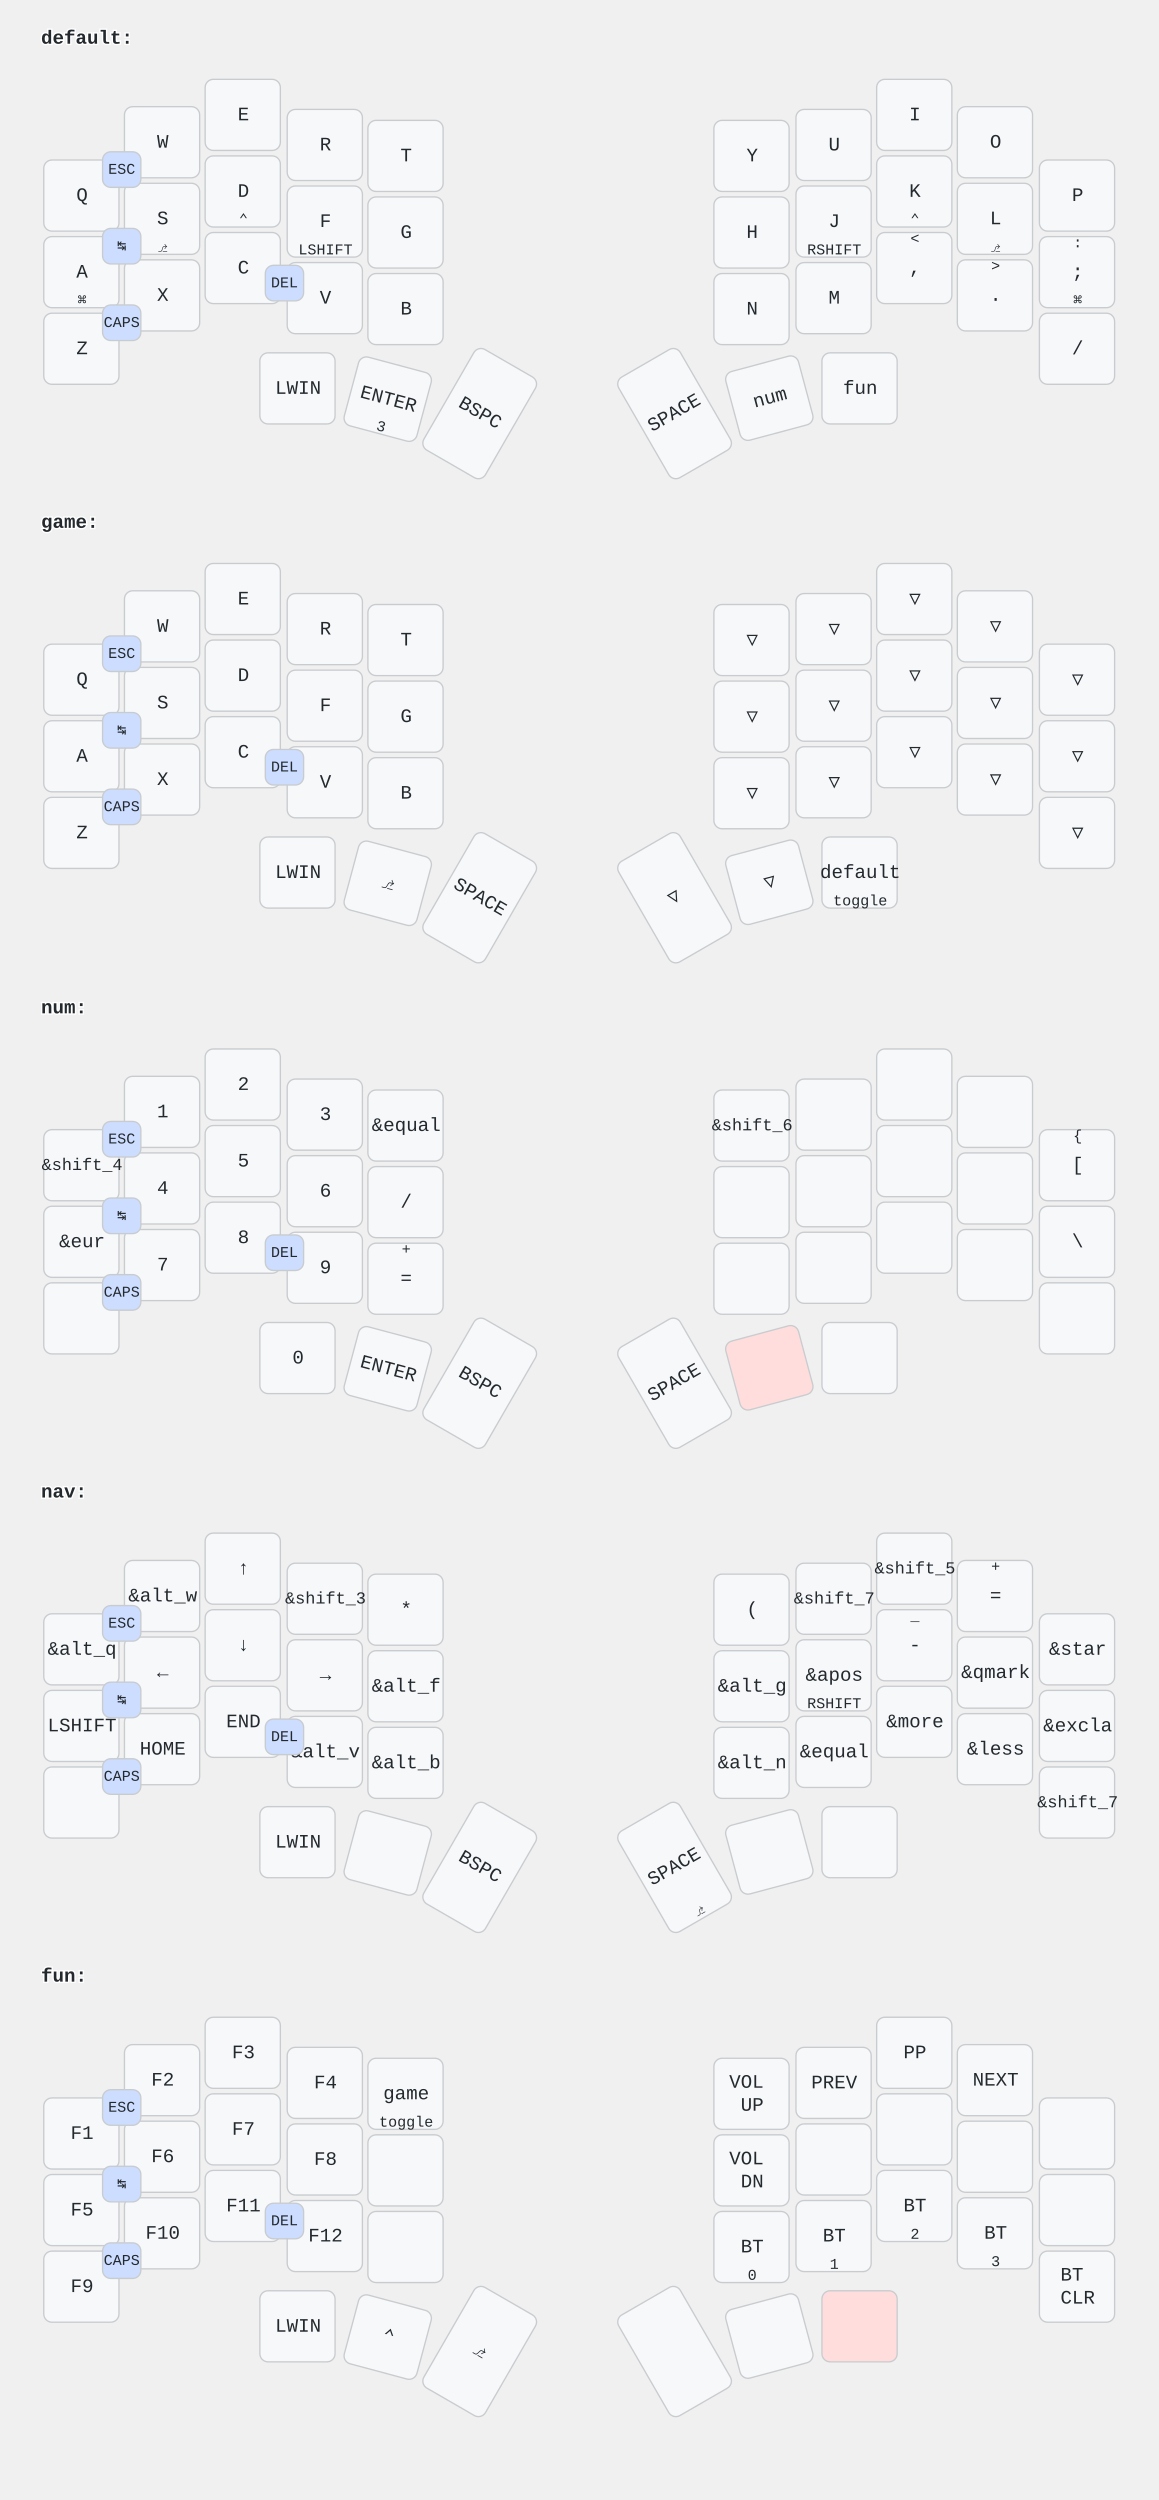
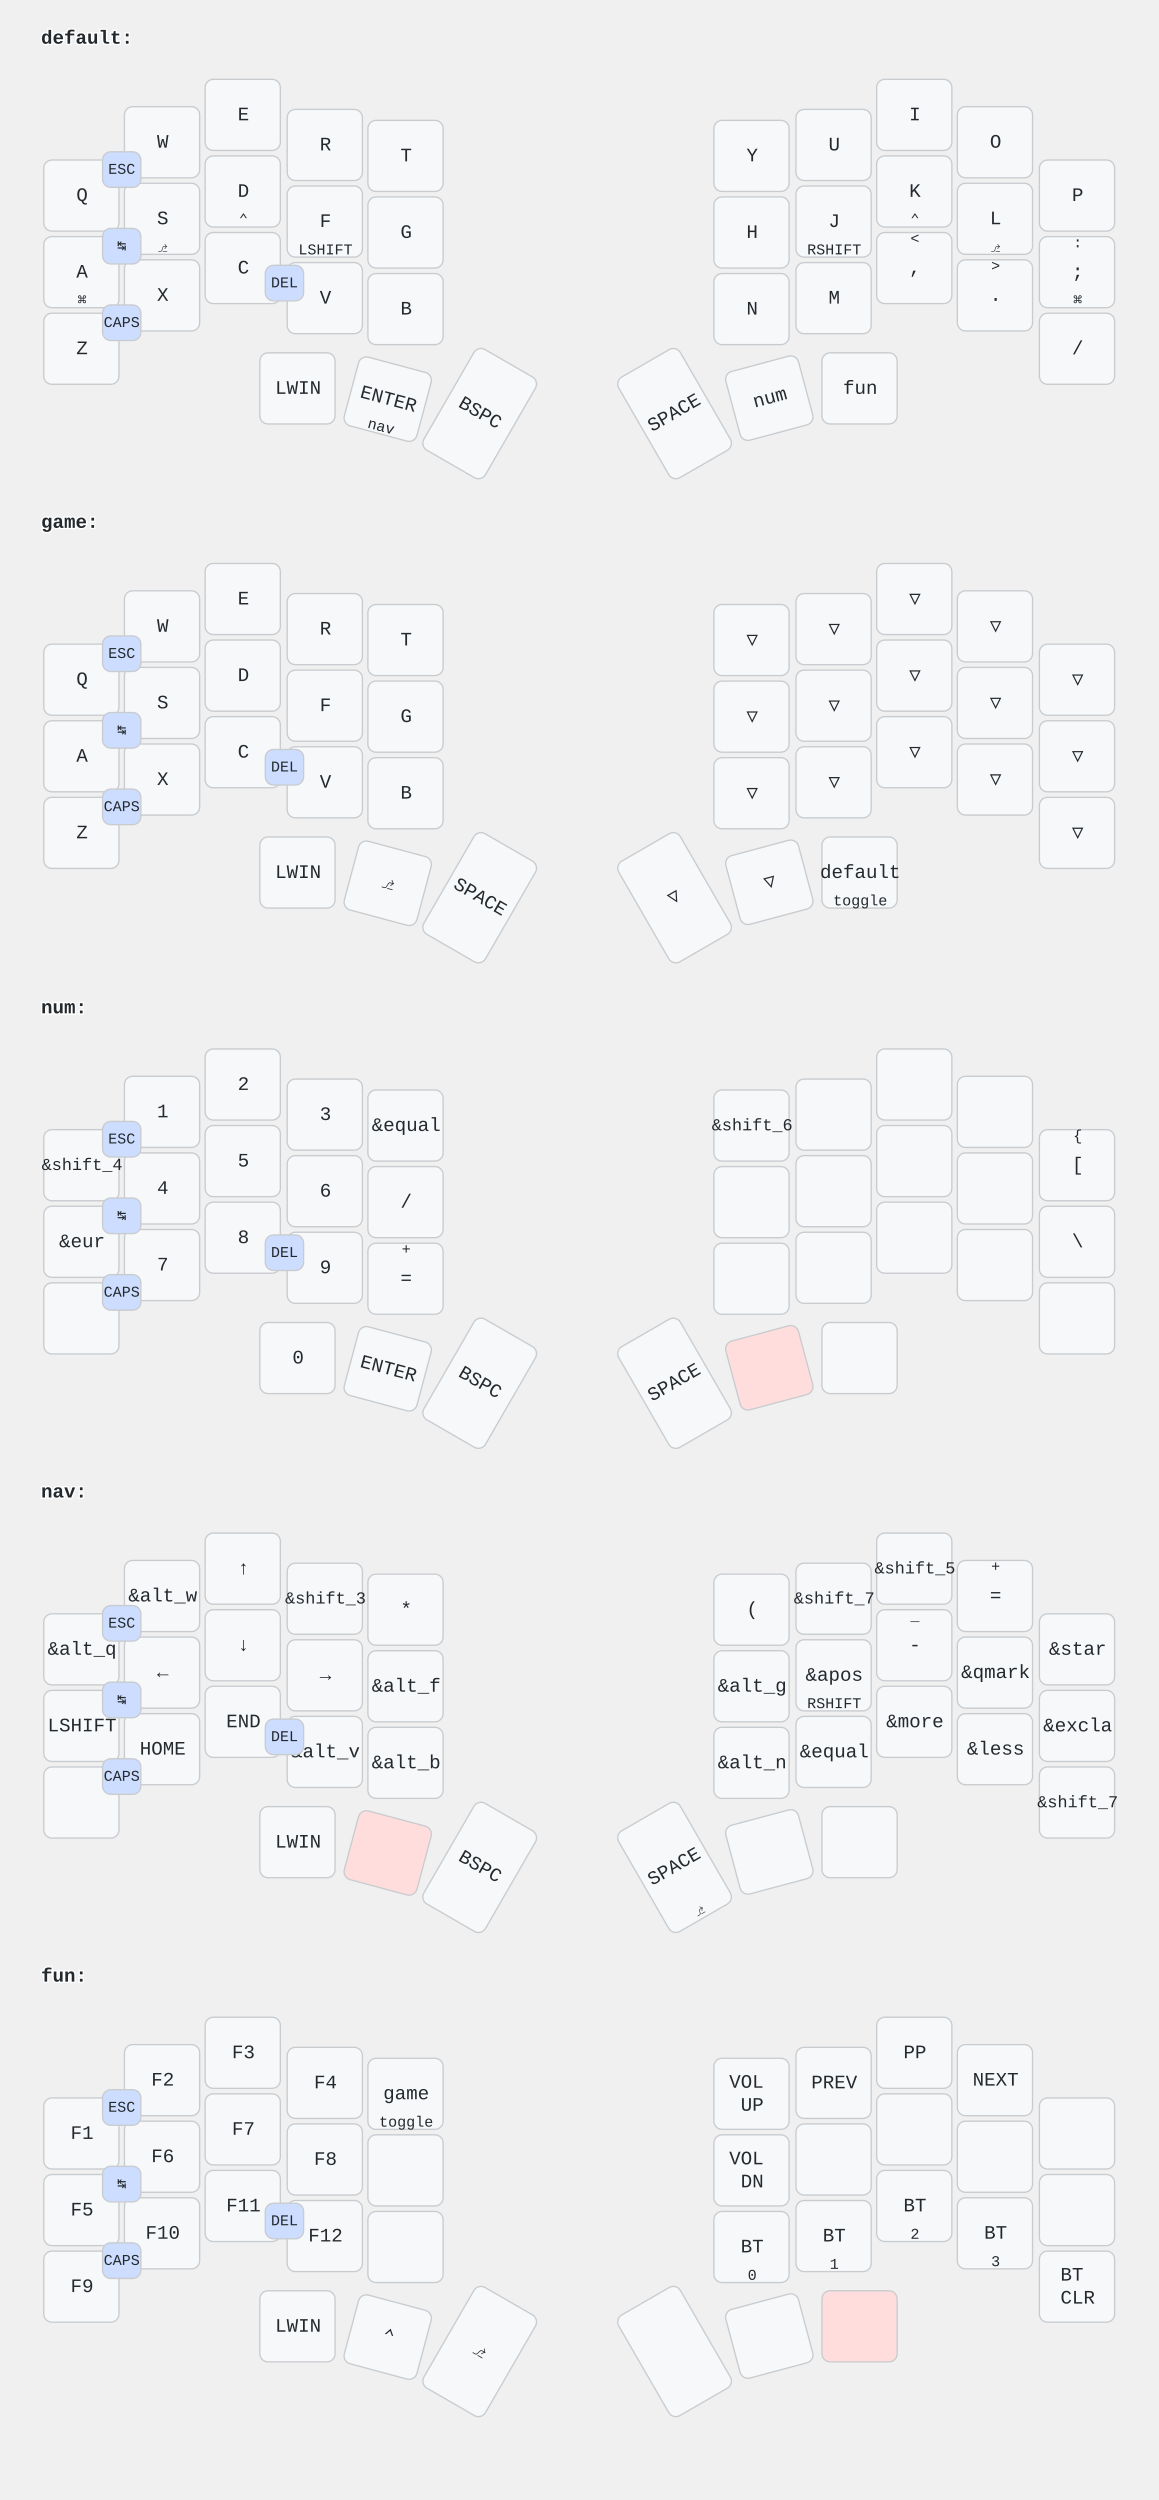
<svg xmlns="http://www.w3.org/2000/svg" width="847" height="1828" viewBox="0 0 847 1828" class="keymap">
  <style>/* font and background color specifications */
svg {
    font-family: SFMono-Regular,Consolas,Liberation Mono,Menlo,monospace;
    font-size: 14px;
    font-kerning: normal;
    text-rendering: optimizeLegibility;
    fill: #24292e;
}

/* default key styling */
rect {
    fill: #f6f8fa;
    stroke: #c9cccf;
    stroke-width: 1;
}

/* color accent for combo boxes */
rect.combo {
    fill: #cdf;
}

/* color accent for held keys */
rect.held, rect.combo.held {
    fill: #fdd;
}

/* color accent for ghost (optional) keys */
rect.ghost, rect.combo.ghost {
    fill: #ddd;
}

text {
    text-anchor: middle;
    dominant-baseline: middle;
}

/* styling for layer labels */
text.label {
    font-weight: bold;
    text-anchor: start;
    stroke: white;
    stroke-width: 2;
    paint-order: stroke;
}

/* styling for combo tap, and key hold/shifted label text */
text.combo, text.hold, text.shifted {
    font-size: 11px;
}

text.hold {
    text-anchor: middle;
    dominant-baseline: auto;
}

text.shifted {
    text-anchor: middle;
    dominant-baseline: hanging;
}

/* styling for hold/shifted label text in combo box */
text.combo.hold, text.combo.shifted {
    font-size: 8px;
}

/* styling for combo dendrons */
path {
    stroke-width: 1;
    stroke: gray;
    fill: none;
}
</style>
  <g transform="translate(30, 0)" class="layer-default">
    <text x="0" y="28" class="label" id="default">default:</text>
    <g transform="translate(0, 56)">
      <g transform="translate(30, 87)" class="key keypos-0">
        <rect rx="6" ry="6" x="-28" y="-26" width="55" height="52" class="key" />
        <text x="0" y="0" class="key tap">Q</text>
      </g>
      <g transform="translate(89, 48)" class="key keypos-1">
        <rect rx="6" ry="6" x="-28" y="-26" width="55" height="52" class="key" />
        <text x="0" y="0" class="key tap">W</text>
      </g>
      <g transform="translate(148, 28)" class="key keypos-2">
        <rect rx="6" ry="6" x="-28" y="-26" width="55" height="52" class="key" />
        <text x="0" y="0" class="key tap">E</text>
      </g>
      <g transform="translate(208, 50)" class="key keypos-3">
        <rect rx="6" ry="6" x="-28" y="-26" width="55" height="52" class="key" />
        <text x="0" y="0" class="key tap">R</text>
      </g>
      <g transform="translate(267, 58)" class="key keypos-4">
        <rect rx="6" ry="6" x="-28" y="-26" width="55" height="52" class="key" />
        <text x="0" y="0" class="key tap">T</text>
      </g>
      <g transform="translate(520, 58)" class="key keypos-5">
        <rect rx="6" ry="6" x="-28" y="-26" width="55" height="52" class="key" />
        <text x="0" y="0" class="key tap">Y</text>
      </g>
      <g transform="translate(580, 50)" class="key keypos-6">
        <rect rx="6" ry="6" x="-28" y="-26" width="55" height="52" class="key" />
        <text x="0" y="0" class="key tap">U</text>
      </g>
      <g transform="translate(639, 28)" class="key keypos-7">
        <rect rx="6" ry="6" x="-28" y="-26" width="55" height="52" class="key" />
        <text x="0" y="0" class="key tap">I</text>
      </g>
      <g transform="translate(698, 48)" class="key keypos-8">
        <rect rx="6" ry="6" x="-28" y="-26" width="55" height="52" class="key" />
        <text x="0" y="0" class="key tap">O</text>
      </g>
      <g transform="translate(758, 87)" class="key keypos-9">
        <rect rx="6" ry="6" x="-28" y="-26" width="55" height="52" class="key" />
        <text x="0" y="0" class="key tap">P</text>
      </g>
      <g transform="translate(30, 143)" class="key keypos-10">
        <rect rx="6" ry="6" x="-28" y="-26" width="55" height="52" class="key" />
        <text x="0" y="0" class="key tap">A</text>
        <text x="0" y="24" class="key hold">⌘</text>
      </g>
      <g transform="translate(89, 104)" class="key keypos-11">
        <rect rx="6" ry="6" x="-28" y="-26" width="55" height="52" class="key" />
        <text x="0" y="0" class="key tap">S</text>
        <text x="0" y="24" class="key hold">⎇</text>
      </g>
      <g transform="translate(148, 84)" class="key keypos-12">
        <rect rx="6" ry="6" x="-28" y="-26" width="55" height="52" class="key" />
        <text x="0" y="0" class="key tap">D</text>
        <text x="0" y="24" class="key hold">⌃</text>
      </g>
      <g transform="translate(208, 106)" class="key keypos-13">
        <rect rx="6" ry="6" x="-28" y="-26" width="55" height="52" class="key" />
        <text x="0" y="0" class="key tap">F</text>
        <text x="0" y="24" class="key hold">LSHIFT</text>
      </g>
      <g transform="translate(267, 114)" class="key keypos-14">
        <rect rx="6" ry="6" x="-28" y="-26" width="55" height="52" class="key" />
        <text x="0" y="0" class="key tap">G</text>
      </g>
      <g transform="translate(520, 114)" class="key keypos-15">
        <rect rx="6" ry="6" x="-28" y="-26" width="55" height="52" class="key" />
        <text x="0" y="0" class="key tap">H</text>
      </g>
      <g transform="translate(580, 106)" class="key keypos-16">
        <rect rx="6" ry="6" x="-28" y="-26" width="55" height="52" class="key" />
        <text x="0" y="0" class="key tap">J</text>
        <text x="0" y="24" class="key hold">RSHIFT</text>
      </g>
      <g transform="translate(639, 84)" class="key keypos-17">
        <rect rx="6" ry="6" x="-28" y="-26" width="55" height="52" class="key" />
        <text x="0" y="0" class="key tap">K</text>
        <text x="0" y="24" class="key hold">⌃</text>
      </g>
      <g transform="translate(698, 104)" class="key keypos-18">
        <rect rx="6" ry="6" x="-28" y="-26" width="55" height="52" class="key" />
        <text x="0" y="0" class="key tap">L</text>
        <text x="0" y="24" class="key hold">⎇</text>
      </g>
      <g transform="translate(758, 143)" class="key keypos-19">
        <rect rx="6" ry="6" x="-28" y="-26" width="55" height="52" class="key" />
        <text x="0" y="0" class="key tap">;</text>
        <text x="0" y="24" class="key hold">⌘</text>
        <text x="0" y="-24" class="key shifted">:</text>
      </g>
      <g transform="translate(30, 199)" class="key keypos-20">
        <rect rx="6" ry="6" x="-28" y="-26" width="55" height="52" class="key" />
        <text x="0" y="0" class="key tap">Z</text>
      </g>
      <g transform="translate(89, 160)" class="key keypos-21">
        <rect rx="6" ry="6" x="-28" y="-26" width="55" height="52" class="key" />
        <text x="0" y="0" class="key tap">X</text>
      </g>
      <g transform="translate(148, 140)" class="key keypos-22">
        <rect rx="6" ry="6" x="-28" y="-26" width="55" height="52" class="key" />
        <text x="0" y="0" class="key tap">C</text>
      </g>
      <g transform="translate(208, 162)" class="key keypos-23">
        <rect rx="6" ry="6" x="-28" y="-26" width="55" height="52" class="key" />
        <text x="0" y="0" class="key tap">V</text>
      </g>
      <g transform="translate(267, 170)" class="key keypos-24">
        <rect rx="6" ry="6" x="-28" y="-26" width="55" height="52" class="key" />
        <text x="0" y="0" class="key tap">B</text>
      </g>
      <g transform="translate(520, 170)" class="key keypos-25">
        <rect rx="6" ry="6" x="-28" y="-26" width="55" height="52" class="key" />
        <text x="0" y="0" class="key tap">N</text>
      </g>
      <g transform="translate(580, 162)" class="key keypos-26">
        <rect rx="6" ry="6" x="-28" y="-26" width="55" height="52" class="key" />
        <text x="0" y="0" class="key tap">M</text>
      </g>
      <g transform="translate(639, 140)" class="key keypos-27">
        <rect rx="6" ry="6" x="-28" y="-26" width="55" height="52" class="key" />
        <text x="0" y="0" class="key tap">,</text>
        <text x="0" y="-24" class="key shifted">&lt;</text>
      </g>
      <g transform="translate(698, 160)" class="key keypos-28">
        <rect rx="6" ry="6" x="-28" y="-26" width="55" height="52" class="key" />
        <text x="0" y="0" class="key tap">.</text>
        <text x="0" y="-24" class="key shifted">&gt;</text>
      </g>
      <g transform="translate(758, 199)" class="key keypos-29">
        <rect rx="6" ry="6" x="-28" y="-26" width="55" height="52" class="key" />
        <text x="0" y="0" class="key tap">/</text>
      </g>
      <g transform="translate(188, 228)" class="key keypos-30">
        <rect rx="6" ry="6" x="-28" y="-26" width="55" height="52" class="key" />
        <text x="0" y="0" class="key tap">LWIN</text>
      </g>
      <g transform="translate(254, 236) rotate(15.0)" class="key keypos-31">
        <rect rx="6" ry="6" x="-28" y="-26" width="55" height="52" class="key" />
        <text x="0" y="0" class="key tap">ENTER</text>
-         <text x="0" y="24" class="key hold">3</text>
+         <a href="#nav">
+           <text x="0" y="24" class="key hold layer-activator">nav</text>
+         </a>
      </g>
      <g transform="translate(321, 246) rotate(30.0)" class="key keypos-32">
        <rect rx="6" ry="6" x="-26" y="-42" width="52" height="85" class="key" />
        <text x="0" y="0" class="key tap">BSPC</text>
      </g>
      <g transform="translate(463, 246) rotate(-30.0)" class="key keypos-33">
        <rect rx="6" ry="6" x="-26" y="-42" width="52" height="85" class="key" />
        <text x="0" y="0" class="key tap">SPACE</text>
      </g>
      <g transform="translate(533, 235) rotate(-15.0)" class="key keypos-34">
        <rect rx="6" ry="6" x="-28" y="-26" width="55" height="52" class="key" />
        <a href="#num">
          <text x="0" y="0" class="key tap layer-activator">num</text>
        </a>
      </g>
      <g transform="translate(599, 228)" class="key keypos-35">
        <rect rx="6" ry="6" x="-28" y="-26" width="55" height="52" class="key" />
        <a href="#fun">
          <text x="0" y="0" class="key tap layer-activator">fun</text>
        </a>
      </g>
      <g class="combo combopos-0">
        <rect rx="6" ry="6" x="45" y="55" width="28" height="26" class="combo" />
        <text x="59" y="68" class="combo tap">ESC</text>
      </g>
      <g class="combo combopos-1">
        <rect rx="6" ry="6" x="45" y="111" width="28" height="26" class="combo" />
        <text x="59" y="124" class="combo tap">↹</text>
      </g>
      <g class="combo combopos-2">
        <rect rx="6" ry="6" x="45" y="167" width="28" height="26" class="combo" />
        <text x="59" y="180" class="combo tap">CAPS</text>
      </g>
      <g class="combo combopos-3">
        <rect rx="6" ry="6" x="164" y="138" width="28" height="26" class="combo" />
        <text x="178" y="151" class="combo tap">DEL</text>
      </g>
    </g>
  </g>
  <g transform="translate(30, 354)" class="layer-game">
    <text x="0" y="28" class="label" id="game">game:</text>
    <g transform="translate(0, 56)">
      <g transform="translate(30, 87)" class="key keypos-0">
        <rect rx="6" ry="6" x="-28" y="-26" width="55" height="52" class="key" />
        <text x="0" y="0" class="key tap">Q</text>
      </g>
      <g transform="translate(89, 48)" class="key keypos-1">
        <rect rx="6" ry="6" x="-28" y="-26" width="55" height="52" class="key" />
        <text x="0" y="0" class="key tap">W</text>
      </g>
      <g transform="translate(148, 28)" class="key keypos-2">
        <rect rx="6" ry="6" x="-28" y="-26" width="55" height="52" class="key" />
        <text x="0" y="0" class="key tap">E</text>
      </g>
      <g transform="translate(208, 50)" class="key keypos-3">
        <rect rx="6" ry="6" x="-28" y="-26" width="55" height="52" class="key" />
        <text x="0" y="0" class="key tap">R</text>
      </g>
      <g transform="translate(267, 58)" class="key keypos-4">
        <rect rx="6" ry="6" x="-28" y="-26" width="55" height="52" class="key" />
        <text x="0" y="0" class="key tap">T</text>
      </g>
      <g transform="translate(520, 58)" class="key trans keypos-5">
        <rect rx="6" ry="6" x="-28" y="-26" width="55" height="52" class="key trans" />
        <text x="0" y="0" class="key trans tap">▽</text>
      </g>
      <g transform="translate(580, 50)" class="key trans keypos-6">
        <rect rx="6" ry="6" x="-28" y="-26" width="55" height="52" class="key trans" />
        <text x="0" y="0" class="key trans tap">▽</text>
      </g>
      <g transform="translate(639, 28)" class="key trans keypos-7">
        <rect rx="6" ry="6" x="-28" y="-26" width="55" height="52" class="key trans" />
        <text x="0" y="0" class="key trans tap">▽</text>
      </g>
      <g transform="translate(698, 48)" class="key trans keypos-8">
        <rect rx="6" ry="6" x="-28" y="-26" width="55" height="52" class="key trans" />
        <text x="0" y="0" class="key trans tap">▽</text>
      </g>
      <g transform="translate(758, 87)" class="key trans keypos-9">
        <rect rx="6" ry="6" x="-28" y="-26" width="55" height="52" class="key trans" />
        <text x="0" y="0" class="key trans tap">▽</text>
      </g>
      <g transform="translate(30, 143)" class="key keypos-10">
        <rect rx="6" ry="6" x="-28" y="-26" width="55" height="52" class="key" />
        <text x="0" y="0" class="key tap">A</text>
      </g>
      <g transform="translate(89, 104)" class="key keypos-11">
        <rect rx="6" ry="6" x="-28" y="-26" width="55" height="52" class="key" />
        <text x="0" y="0" class="key tap">S</text>
      </g>
      <g transform="translate(148, 84)" class="key keypos-12">
        <rect rx="6" ry="6" x="-28" y="-26" width="55" height="52" class="key" />
        <text x="0" y="0" class="key tap">D</text>
      </g>
      <g transform="translate(208, 106)" class="key keypos-13">
        <rect rx="6" ry="6" x="-28" y="-26" width="55" height="52" class="key" />
        <text x="0" y="0" class="key tap">F</text>
      </g>
      <g transform="translate(267, 114)" class="key keypos-14">
        <rect rx="6" ry="6" x="-28" y="-26" width="55" height="52" class="key" />
        <text x="0" y="0" class="key tap">G</text>
      </g>
      <g transform="translate(520, 114)" class="key trans keypos-15">
        <rect rx="6" ry="6" x="-28" y="-26" width="55" height="52" class="key trans" />
        <text x="0" y="0" class="key trans tap">▽</text>
      </g>
      <g transform="translate(580, 106)" class="key trans keypos-16">
        <rect rx="6" ry="6" x="-28" y="-26" width="55" height="52" class="key trans" />
        <text x="0" y="0" class="key trans tap">▽</text>
      </g>
      <g transform="translate(639, 84)" class="key trans keypos-17">
        <rect rx="6" ry="6" x="-28" y="-26" width="55" height="52" class="key trans" />
        <text x="0" y="0" class="key trans tap">▽</text>
      </g>
      <g transform="translate(698, 104)" class="key trans keypos-18">
        <rect rx="6" ry="6" x="-28" y="-26" width="55" height="52" class="key trans" />
        <text x="0" y="0" class="key trans tap">▽</text>
      </g>
      <g transform="translate(758, 143)" class="key trans keypos-19">
        <rect rx="6" ry="6" x="-28" y="-26" width="55" height="52" class="key trans" />
        <text x="0" y="0" class="key trans tap">▽</text>
      </g>
      <g transform="translate(30, 199)" class="key keypos-20">
        <rect rx="6" ry="6" x="-28" y="-26" width="55" height="52" class="key" />
        <text x="0" y="0" class="key tap">Z</text>
      </g>
      <g transform="translate(89, 160)" class="key keypos-21">
        <rect rx="6" ry="6" x="-28" y="-26" width="55" height="52" class="key" />
        <text x="0" y="0" class="key tap">X</text>
      </g>
      <g transform="translate(148, 140)" class="key keypos-22">
        <rect rx="6" ry="6" x="-28" y="-26" width="55" height="52" class="key" />
        <text x="0" y="0" class="key tap">C</text>
      </g>
      <g transform="translate(208, 162)" class="key keypos-23">
        <rect rx="6" ry="6" x="-28" y="-26" width="55" height="52" class="key" />
        <text x="0" y="0" class="key tap">V</text>
      </g>
      <g transform="translate(267, 170)" class="key keypos-24">
        <rect rx="6" ry="6" x="-28" y="-26" width="55" height="52" class="key" />
        <text x="0" y="0" class="key tap">B</text>
      </g>
      <g transform="translate(520, 170)" class="key trans keypos-25">
        <rect rx="6" ry="6" x="-28" y="-26" width="55" height="52" class="key trans" />
        <text x="0" y="0" class="key trans tap">▽</text>
      </g>
      <g transform="translate(580, 162)" class="key trans keypos-26">
        <rect rx="6" ry="6" x="-28" y="-26" width="55" height="52" class="key trans" />
        <text x="0" y="0" class="key trans tap">▽</text>
      </g>
      <g transform="translate(639, 140)" class="key trans keypos-27">
        <rect rx="6" ry="6" x="-28" y="-26" width="55" height="52" class="key trans" />
        <text x="0" y="0" class="key trans tap">▽</text>
      </g>
      <g transform="translate(698, 160)" class="key trans keypos-28">
        <rect rx="6" ry="6" x="-28" y="-26" width="55" height="52" class="key trans" />
        <text x="0" y="0" class="key trans tap">▽</text>
      </g>
      <g transform="translate(758, 199)" class="key trans keypos-29">
        <rect rx="6" ry="6" x="-28" y="-26" width="55" height="52" class="key trans" />
        <text x="0" y="0" class="key trans tap">▽</text>
      </g>
      <g transform="translate(188, 228)" class="key keypos-30">
        <rect rx="6" ry="6" x="-28" y="-26" width="55" height="52" class="key" />
        <text x="0" y="0" class="key tap">LWIN</text>
      </g>
      <g transform="translate(254, 236) rotate(15.0)" class="key keypos-31">
        <rect rx="6" ry="6" x="-28" y="-26" width="55" height="52" class="key" />
        <text x="0" y="0" class="key tap">⎇</text>
      </g>
      <g transform="translate(321, 246) rotate(30.0)" class="key keypos-32">
        <rect rx="6" ry="6" x="-26" y="-42" width="52" height="85" class="key" />
        <text x="0" y="0" class="key tap">SPACE</text>
      </g>
      <g transform="translate(463, 246) rotate(-30.0)" class="key trans keypos-33">
        <rect rx="6" ry="6" x="-26" y="-42" width="52" height="85" class="key trans" />
        <text x="0" y="0" class="key trans tap">▽</text>
      </g>
      <g transform="translate(533, 235) rotate(-15.0)" class="key trans keypos-34">
        <rect rx="6" ry="6" x="-28" y="-26" width="55" height="52" class="key trans" />
        <text x="0" y="0" class="key trans tap">▽</text>
      </g>
      <g transform="translate(599, 228)" class="key keypos-35">
        <rect rx="6" ry="6" x="-28" y="-26" width="55" height="52" class="key" />
        <a href="#default">
          <text x="0" y="0" class="key tap layer-activator">default</text>
        </a>
        <text x="0" y="24" class="key hold">toggle</text>
      </g>
      <g class="combo combopos-0">
        <rect rx="6" ry="6" x="45" y="55" width="28" height="26" class="combo" />
        <text x="59" y="68" class="combo tap">ESC</text>
      </g>
      <g class="combo combopos-1">
        <rect rx="6" ry="6" x="45" y="111" width="28" height="26" class="combo" />
        <text x="59" y="124" class="combo tap">↹</text>
      </g>
      <g class="combo combopos-2">
        <rect rx="6" ry="6" x="45" y="167" width="28" height="26" class="combo" />
        <text x="59" y="180" class="combo tap">CAPS</text>
      </g>
      <g class="combo combopos-3">
        <rect rx="6" ry="6" x="164" y="138" width="28" height="26" class="combo" />
        <text x="178" y="151" class="combo tap">DEL</text>
      </g>
    </g>
  </g>
  <g transform="translate(30, 709)" class="layer-num">
    <text x="0" y="28" class="label" id="num">num:</text>
    <g transform="translate(0, 56)">
      <g transform="translate(30, 87)" class="key keypos-0">
        <rect rx="6" ry="6" x="-28" y="-26" width="55" height="52" class="key" />
        <text x="0" y="0" class="key tap">
          <tspan style="font-size: 88%">&amp;shift_4</tspan>
        </text>
      </g>
      <g transform="translate(89, 48)" class="key keypos-1">
        <rect rx="6" ry="6" x="-28" y="-26" width="55" height="52" class="key" />
        <text x="0" y="0" class="key tap">1</text>
      </g>
      <g transform="translate(148, 28)" class="key keypos-2">
        <rect rx="6" ry="6" x="-28" y="-26" width="55" height="52" class="key" />
        <text x="0" y="0" class="key tap">2</text>
      </g>
      <g transform="translate(208, 50)" class="key keypos-3">
        <rect rx="6" ry="6" x="-28" y="-26" width="55" height="52" class="key" />
        <text x="0" y="0" class="key tap">3</text>
      </g>
      <g transform="translate(267, 58)" class="key keypos-4">
        <rect rx="6" ry="6" x="-28" y="-26" width="55" height="52" class="key" />
        <text x="0" y="0" class="key tap">&amp;equal</text>
      </g>
      <g transform="translate(520, 58)" class="key keypos-5">
        <rect rx="6" ry="6" x="-28" y="-26" width="55" height="52" class="key" />
        <text x="0" y="0" class="key tap">
          <tspan style="font-size: 88%">&amp;shift_6</tspan>
        </text>
      </g>
      <g transform="translate(580, 50)" class="key keypos-6">
        <rect rx="6" ry="6" x="-28" y="-26" width="55" height="52" class="key" />
      </g>
      <g transform="translate(639, 28)" class="key keypos-7">
        <rect rx="6" ry="6" x="-28" y="-26" width="55" height="52" class="key" />
      </g>
      <g transform="translate(698, 48)" class="key keypos-8">
        <rect rx="6" ry="6" x="-28" y="-26" width="55" height="52" class="key" />
      </g>
      <g transform="translate(758, 87)" class="key keypos-9">
        <rect rx="6" ry="6" x="-28" y="-26" width="55" height="52" class="key" />
        <text x="0" y="0" class="key tap">[</text>
        <text x="0" y="-24" class="key shifted">{</text>
      </g>
      <g transform="translate(30, 143)" class="key keypos-10">
        <rect rx="6" ry="6" x="-28" y="-26" width="55" height="52" class="key" />
        <text x="0" y="0" class="key tap">&amp;eur</text>
      </g>
      <g transform="translate(89, 104)" class="key keypos-11">
        <rect rx="6" ry="6" x="-28" y="-26" width="55" height="52" class="key" />
        <text x="0" y="0" class="key tap">4</text>
      </g>
      <g transform="translate(148, 84)" class="key keypos-12">
        <rect rx="6" ry="6" x="-28" y="-26" width="55" height="52" class="key" />
        <text x="0" y="0" class="key tap">5</text>
      </g>
      <g transform="translate(208, 106)" class="key keypos-13">
        <rect rx="6" ry="6" x="-28" y="-26" width="55" height="52" class="key" />
        <text x="0" y="0" class="key tap">6</text>
      </g>
      <g transform="translate(267, 114)" class="key keypos-14">
        <rect rx="6" ry="6" x="-28" y="-26" width="55" height="52" class="key" />
        <text x="0" y="0" class="key tap">/</text>
      </g>
      <g transform="translate(520, 114)" class="key keypos-15">
        <rect rx="6" ry="6" x="-28" y="-26" width="55" height="52" class="key" />
      </g>
      <g transform="translate(580, 106)" class="key keypos-16">
        <rect rx="6" ry="6" x="-28" y="-26" width="55" height="52" class="key" />
      </g>
      <g transform="translate(639, 84)" class="key keypos-17">
        <rect rx="6" ry="6" x="-28" y="-26" width="55" height="52" class="key" />
      </g>
      <g transform="translate(698, 104)" class="key keypos-18">
        <rect rx="6" ry="6" x="-28" y="-26" width="55" height="52" class="key" />
      </g>
      <g transform="translate(758, 143)" class="key keypos-19">
        <rect rx="6" ry="6" x="-28" y="-26" width="55" height="52" class="key" />
        <text x="0" y="0" class="key tap">\</text>
      </g>
      <g transform="translate(30, 199)" class="key keypos-20">
        <rect rx="6" ry="6" x="-28" y="-26" width="55" height="52" class="key" />
      </g>
      <g transform="translate(89, 160)" class="key keypos-21">
        <rect rx="6" ry="6" x="-28" y="-26" width="55" height="52" class="key" />
        <text x="0" y="0" class="key tap">7</text>
      </g>
      <g transform="translate(148, 140)" class="key keypos-22">
        <rect rx="6" ry="6" x="-28" y="-26" width="55" height="52" class="key" />
        <text x="0" y="0" class="key tap">8</text>
      </g>
      <g transform="translate(208, 162)" class="key keypos-23">
        <rect rx="6" ry="6" x="-28" y="-26" width="55" height="52" class="key" />
        <text x="0" y="0" class="key tap">9</text>
      </g>
      <g transform="translate(267, 170)" class="key keypos-24">
        <rect rx="6" ry="6" x="-28" y="-26" width="55" height="52" class="key" />
        <text x="0" y="0" class="key tap">=</text>
        <text x="0" y="-24" class="key shifted">+</text>
      </g>
      <g transform="translate(520, 170)" class="key keypos-25">
        <rect rx="6" ry="6" x="-28" y="-26" width="55" height="52" class="key" />
      </g>
      <g transform="translate(580, 162)" class="key keypos-26">
        <rect rx="6" ry="6" x="-28" y="-26" width="55" height="52" class="key" />
      </g>
      <g transform="translate(639, 140)" class="key keypos-27">
        <rect rx="6" ry="6" x="-28" y="-26" width="55" height="52" class="key" />
      </g>
      <g transform="translate(698, 160)" class="key keypos-28">
        <rect rx="6" ry="6" x="-28" y="-26" width="55" height="52" class="key" />
      </g>
      <g transform="translate(758, 199)" class="key keypos-29">
        <rect rx="6" ry="6" x="-28" y="-26" width="55" height="52" class="key" />
      </g>
      <g transform="translate(188, 228)" class="key keypos-30">
        <rect rx="6" ry="6" x="-28" y="-26" width="55" height="52" class="key" />
        <text x="0" y="0" class="key tap">0</text>
      </g>
      <g transform="translate(254, 236) rotate(15.0)" class="key keypos-31">
        <rect rx="6" ry="6" x="-28" y="-26" width="55" height="52" class="key" />
        <text x="0" y="0" class="key tap">ENTER</text>
      </g>
      <g transform="translate(321, 246) rotate(30.0)" class="key keypos-32">
        <rect rx="6" ry="6" x="-26" y="-42" width="52" height="85" class="key" />
        <text x="0" y="0" class="key tap">BSPC</text>
      </g>
      <g transform="translate(463, 246) rotate(-30.0)" class="key keypos-33">
        <rect rx="6" ry="6" x="-26" y="-42" width="52" height="85" class="key" />
        <text x="0" y="0" class="key tap">SPACE</text>
      </g>
      <g transform="translate(533, 235) rotate(-15.0)" class="key held keypos-34">
        <rect rx="6" ry="6" x="-28" y="-26" width="55" height="52" class="key held" />
      </g>
      <g transform="translate(599, 228)" class="key keypos-35">
        <rect rx="6" ry="6" x="-28" y="-26" width="55" height="52" class="key" />
      </g>
      <g class="combo combopos-0">
        <rect rx="6" ry="6" x="45" y="55" width="28" height="26" class="combo" />
        <text x="59" y="68" class="combo tap">ESC</text>
      </g>
      <g class="combo combopos-1">
        <rect rx="6" ry="6" x="45" y="111" width="28" height="26" class="combo" />
        <text x="59" y="124" class="combo tap">↹</text>
      </g>
      <g class="combo combopos-2">
        <rect rx="6" ry="6" x="45" y="167" width="28" height="26" class="combo" />
        <text x="59" y="180" class="combo tap">CAPS</text>
      </g>
      <g class="combo combopos-3">
        <rect rx="6" ry="6" x="164" y="138" width="28" height="26" class="combo" />
        <text x="178" y="151" class="combo tap">DEL</text>
      </g>
    </g>
  </g>
  <g transform="translate(30, 1063)" class="layer-nav">
    <text x="0" y="28" class="label" id="nav">nav:</text>
    <g transform="translate(0, 56)">
      <g transform="translate(30, 87)" class="key keypos-0">
        <rect rx="6" ry="6" x="-28" y="-26" width="55" height="52" class="key" />
        <text x="0" y="0" class="key tap">&amp;alt_q</text>
      </g>
      <g transform="translate(89, 48)" class="key keypos-1">
        <rect rx="6" ry="6" x="-28" y="-26" width="55" height="52" class="key" />
        <text x="0" y="0" class="key tap">&amp;alt_w</text>
      </g>
      <g transform="translate(148, 28)" class="key keypos-2">
        <rect rx="6" ry="6" x="-28" y="-26" width="55" height="52" class="key" />
        <text x="0" y="0" class="key tap">↑</text>
      </g>
      <g transform="translate(208, 50)" class="key keypos-3">
        <rect rx="6" ry="6" x="-28" y="-26" width="55" height="52" class="key" />
        <text x="0" y="0" class="key tap">
          <tspan style="font-size: 88%">&amp;shift_3</tspan>
        </text>
      </g>
      <g transform="translate(267, 58)" class="key keypos-4">
        <rect rx="6" ry="6" x="-28" y="-26" width="55" height="52" class="key" />
        <text x="0" y="0" class="key tap">*</text>
      </g>
      <g transform="translate(520, 58)" class="key keypos-5">
        <rect rx="6" ry="6" x="-28" y="-26" width="55" height="52" class="key" />
        <text x="0" y="0" class="key tap">(</text>
      </g>
      <g transform="translate(580, 50)" class="key keypos-6">
        <rect rx="6" ry="6" x="-28" y="-26" width="55" height="52" class="key" />
        <text x="0" y="0" class="key tap">
          <tspan style="font-size: 88%">&amp;shift_7</tspan>
        </text>
      </g>
      <g transform="translate(639, 28)" class="key keypos-7">
        <rect rx="6" ry="6" x="-28" y="-26" width="55" height="52" class="key" />
        <text x="0" y="0" class="key tap">
          <tspan style="font-size: 88%">&amp;shift_5</tspan>
        </text>
      </g>
      <g transform="translate(698, 48)" class="key keypos-8">
        <rect rx="6" ry="6" x="-28" y="-26" width="55" height="52" class="key" />
        <text x="0" y="0" class="key tap">=</text>
        <text x="0" y="-24" class="key shifted">+</text>
      </g>
      <g transform="translate(758, 87)" class="key keypos-9">
        <rect rx="6" ry="6" x="-28" y="-26" width="55" height="52" class="key" />
        <text x="0" y="0" class="key tap">&amp;star</text>
      </g>
      <g transform="translate(30, 143)" class="key keypos-10">
        <rect rx="6" ry="6" x="-28" y="-26" width="55" height="52" class="key" />
        <text x="0" y="0" class="key tap">LSHIFT</text>
      </g>
      <g transform="translate(89, 104)" class="key keypos-11">
        <rect rx="6" ry="6" x="-28" y="-26" width="55" height="52" class="key" />
        <text x="0" y="0" class="key tap">←</text>
      </g>
      <g transform="translate(148, 84)" class="key keypos-12">
        <rect rx="6" ry="6" x="-28" y="-26" width="55" height="52" class="key" />
        <text x="0" y="0" class="key tap">↓</text>
      </g>
      <g transform="translate(208, 106)" class="key keypos-13">
        <rect rx="6" ry="6" x="-28" y="-26" width="55" height="52" class="key" />
        <text x="0" y="0" class="key tap">→</text>
      </g>
      <g transform="translate(267, 114)" class="key keypos-14">
        <rect rx="6" ry="6" x="-28" y="-26" width="55" height="52" class="key" />
        <text x="0" y="0" class="key tap">&amp;alt_f</text>
      </g>
      <g transform="translate(520, 114)" class="key keypos-15">
        <rect rx="6" ry="6" x="-28" y="-26" width="55" height="52" class="key" />
        <text x="0" y="0" class="key tap">&amp;alt_g</text>
      </g>
      <g transform="translate(580, 106)" class="key keypos-16">
        <rect rx="6" ry="6" x="-28" y="-26" width="55" height="52" class="key" />
        <text x="0" y="0" class="key tap">&amp;apos</text>
        <text x="0" y="24" class="key hold">RSHIFT</text>
      </g>
      <g transform="translate(639, 84)" class="key keypos-17">
        <rect rx="6" ry="6" x="-28" y="-26" width="55" height="52" class="key" />
        <text x="0" y="0" class="key tap">-</text>
        <text x="0" y="-24" class="key shifted">_</text>
      </g>
      <g transform="translate(698, 104)" class="key keypos-18">
        <rect rx="6" ry="6" x="-28" y="-26" width="55" height="52" class="key" />
        <text x="0" y="0" class="key tap">&amp;qmark</text>
      </g>
      <g transform="translate(758, 143)" class="key keypos-19">
        <rect rx="6" ry="6" x="-28" y="-26" width="55" height="52" class="key" />
        <text x="0" y="0" class="key tap">&amp;excla</text>
      </g>
      <g transform="translate(30, 199)" class="key keypos-20">
        <rect rx="6" ry="6" x="-28" y="-26" width="55" height="52" class="key" />
      </g>
      <g transform="translate(89, 160)" class="key keypos-21">
        <rect rx="6" ry="6" x="-28" y="-26" width="55" height="52" class="key" />
        <text x="0" y="0" class="key tap">HOME</text>
      </g>
      <g transform="translate(148, 140)" class="key keypos-22">
        <rect rx="6" ry="6" x="-28" y="-26" width="55" height="52" class="key" />
        <text x="0" y="0" class="key tap">END</text>
      </g>
      <g transform="translate(208, 162)" class="key keypos-23">
        <rect rx="6" ry="6" x="-28" y="-26" width="55" height="52" class="key" />
        <text x="0" y="0" class="key tap">&amp;alt_v</text>
      </g>
      <g transform="translate(267, 170)" class="key keypos-24">
        <rect rx="6" ry="6" x="-28" y="-26" width="55" height="52" class="key" />
        <text x="0" y="0" class="key tap">&amp;alt_b</text>
      </g>
      <g transform="translate(520, 170)" class="key keypos-25">
        <rect rx="6" ry="6" x="-28" y="-26" width="55" height="52" class="key" />
        <text x="0" y="0" class="key tap">&amp;alt_n</text>
      </g>
      <g transform="translate(580, 162)" class="key keypos-26">
        <rect rx="6" ry="6" x="-28" y="-26" width="55" height="52" class="key" />
        <text x="0" y="0" class="key tap">&amp;equal</text>
      </g>
      <g transform="translate(639, 140)" class="key keypos-27">
        <rect rx="6" ry="6" x="-28" y="-26" width="55" height="52" class="key" />
        <text x="0" y="0" class="key tap">&amp;more</text>
      </g>
      <g transform="translate(698, 160)" class="key keypos-28">
        <rect rx="6" ry="6" x="-28" y="-26" width="55" height="52" class="key" />
        <text x="0" y="0" class="key tap">&amp;less</text>
      </g>
      <g transform="translate(758, 199)" class="key keypos-29">
        <rect rx="6" ry="6" x="-28" y="-26" width="55" height="52" class="key" />
        <text x="0" y="0" class="key tap">
          <tspan style="font-size: 88%">&amp;shift_7</tspan>
        </text>
      </g>
      <g transform="translate(188, 228)" class="key keypos-30">
        <rect rx="6" ry="6" x="-28" y="-26" width="55" height="52" class="key" />
        <text x="0" y="0" class="key tap">LWIN</text>
      </g>
-       <g transform="translate(254, 236) rotate(15.0)" class="key keypos-31">
-         <rect rx="6" ry="6" x="-28" y="-26" width="55" height="52" class="key" />
+       <g transform="translate(254, 236) rotate(15.0)" class="key held keypos-31">
+         <rect rx="6" ry="6" x="-28" y="-26" width="55" height="52" class="key held" />
      </g>
      <g transform="translate(321, 246) rotate(30.0)" class="key keypos-32">
        <rect rx="6" ry="6" x="-26" y="-42" width="52" height="85" class="key" />
        <text x="0" y="0" class="key tap">BSPC</text>
      </g>
      <g transform="translate(463, 246) rotate(-30.0)" class="key keypos-33">
        <rect rx="6" ry="6" x="-26" y="-42" width="52" height="85" class="key" />
        <text x="0" y="0" class="key tap">SPACE</text>
        <text x="0" y="40" class="key hold">⎇</text>
      </g>
      <g transform="translate(533, 235) rotate(-15.0)" class="key keypos-34">
        <rect rx="6" ry="6" x="-28" y="-26" width="55" height="52" class="key" />
      </g>
      <g transform="translate(599, 228)" class="key keypos-35">
        <rect rx="6" ry="6" x="-28" y="-26" width="55" height="52" class="key" />
      </g>
      <g class="combo combopos-0">
        <rect rx="6" ry="6" x="45" y="55" width="28" height="26" class="combo" />
        <text x="59" y="68" class="combo tap">ESC</text>
      </g>
      <g class="combo combopos-1">
        <rect rx="6" ry="6" x="45" y="111" width="28" height="26" class="combo" />
        <text x="59" y="124" class="combo tap">↹</text>
      </g>
      <g class="combo combopos-2">
        <rect rx="6" ry="6" x="45" y="167" width="28" height="26" class="combo" />
        <text x="59" y="180" class="combo tap">CAPS</text>
      </g>
      <g class="combo combopos-3">
        <rect rx="6" ry="6" x="164" y="138" width="28" height="26" class="combo" />
        <text x="178" y="151" class="combo tap">DEL</text>
      </g>
    </g>
  </g>
  <g transform="translate(30, 1417)" class="layer-fun">
    <text x="0" y="28" class="label" id="fun">fun:</text>
    <g transform="translate(0, 56)">
      <g transform="translate(30, 87)" class="key keypos-0">
        <rect rx="6" ry="6" x="-28" y="-26" width="55" height="52" class="key" />
        <text x="0" y="0" class="key tap">F1</text>
      </g>
      <g transform="translate(89, 48)" class="key keypos-1">
        <rect rx="6" ry="6" x="-28" y="-26" width="55" height="52" class="key" />
        <text x="0" y="0" class="key tap">F2</text>
      </g>
      <g transform="translate(148, 28)" class="key keypos-2">
        <rect rx="6" ry="6" x="-28" y="-26" width="55" height="52" class="key" />
        <text x="0" y="0" class="key tap">F3</text>
      </g>
      <g transform="translate(208, 50)" class="key keypos-3">
        <rect rx="6" ry="6" x="-28" y="-26" width="55" height="52" class="key" />
        <text x="0" y="0" class="key tap">F4</text>
      </g>
      <g transform="translate(267, 58)" class="key keypos-4">
        <rect rx="6" ry="6" x="-28" y="-26" width="55" height="52" class="key" />
        <a href="#game">
          <text x="0" y="0" class="key tap layer-activator">game</text>
        </a>
        <text x="0" y="24" class="key hold">toggle</text>
      </g>
      <g transform="translate(520, 58)" class="key keypos-5">
        <rect rx="6" ry="6" x="-28" y="-26" width="55" height="52" class="key" />
        <text x="0" y="0" class="key tap">
          <tspan x="0" dy="-0.6em">VOL</tspan>
          <tspan x="0" dy="1.2em">UP</tspan>
        </text>
      </g>
      <g transform="translate(580, 50)" class="key keypos-6">
        <rect rx="6" ry="6" x="-28" y="-26" width="55" height="52" class="key" />
        <text x="0" y="0" class="key tap">PREV</text>
      </g>
      <g transform="translate(639, 28)" class="key keypos-7">
        <rect rx="6" ry="6" x="-28" y="-26" width="55" height="52" class="key" />
        <text x="0" y="0" class="key tap">PP</text>
      </g>
      <g transform="translate(698, 48)" class="key keypos-8">
        <rect rx="6" ry="6" x="-28" y="-26" width="55" height="52" class="key" />
        <text x="0" y="0" class="key tap">NEXT</text>
      </g>
      <g transform="translate(758, 87)" class="key keypos-9">
        <rect rx="6" ry="6" x="-28" y="-26" width="55" height="52" class="key" />
      </g>
      <g transform="translate(30, 143)" class="key keypos-10">
        <rect rx="6" ry="6" x="-28" y="-26" width="55" height="52" class="key" />
        <text x="0" y="0" class="key tap">F5</text>
      </g>
      <g transform="translate(89, 104)" class="key keypos-11">
        <rect rx="6" ry="6" x="-28" y="-26" width="55" height="52" class="key" />
        <text x="0" y="0" class="key tap">F6</text>
      </g>
      <g transform="translate(148, 84)" class="key keypos-12">
        <rect rx="6" ry="6" x="-28" y="-26" width="55" height="52" class="key" />
        <text x="0" y="0" class="key tap">F7</text>
      </g>
      <g transform="translate(208, 106)" class="key keypos-13">
        <rect rx="6" ry="6" x="-28" y="-26" width="55" height="52" class="key" />
        <text x="0" y="0" class="key tap">F8</text>
      </g>
      <g transform="translate(267, 114)" class="key keypos-14">
        <rect rx="6" ry="6" x="-28" y="-26" width="55" height="52" class="key" />
      </g>
      <g transform="translate(520, 114)" class="key keypos-15">
        <rect rx="6" ry="6" x="-28" y="-26" width="55" height="52" class="key" />
        <text x="0" y="0" class="key tap">
          <tspan x="0" dy="-0.6em">VOL</tspan>
          <tspan x="0" dy="1.2em">DN</tspan>
        </text>
      </g>
      <g transform="translate(580, 106)" class="key keypos-16">
        <rect rx="6" ry="6" x="-28" y="-26" width="55" height="52" class="key" />
      </g>
      <g transform="translate(639, 84)" class="key keypos-17">
        <rect rx="6" ry="6" x="-28" y="-26" width="55" height="52" class="key" />
      </g>
      <g transform="translate(698, 104)" class="key keypos-18">
        <rect rx="6" ry="6" x="-28" y="-26" width="55" height="52" class="key" />
      </g>
      <g transform="translate(758, 143)" class="key keypos-19">
        <rect rx="6" ry="6" x="-28" y="-26" width="55" height="52" class="key" />
      </g>
      <g transform="translate(30, 199)" class="key keypos-20">
        <rect rx="6" ry="6" x="-28" y="-26" width="55" height="52" class="key" />
        <text x="0" y="0" class="key tap">F9</text>
      </g>
      <g transform="translate(89, 160)" class="key keypos-21">
        <rect rx="6" ry="6" x="-28" y="-26" width="55" height="52" class="key" />
        <text x="0" y="0" class="key tap">F10</text>
      </g>
      <g transform="translate(148, 140)" class="key keypos-22">
        <rect rx="6" ry="6" x="-28" y="-26" width="55" height="52" class="key" />
        <text x="0" y="0" class="key tap">F11</text>
      </g>
      <g transform="translate(208, 162)" class="key keypos-23">
        <rect rx="6" ry="6" x="-28" y="-26" width="55" height="52" class="key" />
        <text x="0" y="0" class="key tap">F12</text>
      </g>
      <g transform="translate(267, 170)" class="key keypos-24">
        <rect rx="6" ry="6" x="-28" y="-26" width="55" height="52" class="key" />
      </g>
      <g transform="translate(520, 170)" class="key keypos-25">
        <rect rx="6" ry="6" x="-28" y="-26" width="55" height="52" class="key" />
        <text x="0" y="0" class="key tap">BT</text>
        <text x="0" y="24" class="key hold">0</text>
      </g>
      <g transform="translate(580, 162)" class="key keypos-26">
        <rect rx="6" ry="6" x="-28" y="-26" width="55" height="52" class="key" />
        <text x="0" y="0" class="key tap">BT</text>
        <text x="0" y="24" class="key hold">1</text>
      </g>
      <g transform="translate(639, 140)" class="key keypos-27">
        <rect rx="6" ry="6" x="-28" y="-26" width="55" height="52" class="key" />
        <text x="0" y="0" class="key tap">BT</text>
        <text x="0" y="24" class="key hold">2</text>
      </g>
      <g transform="translate(698, 160)" class="key keypos-28">
        <rect rx="6" ry="6" x="-28" y="-26" width="55" height="52" class="key" />
        <text x="0" y="0" class="key tap">BT</text>
        <text x="0" y="24" class="key hold">3</text>
      </g>
      <g transform="translate(758, 199)" class="key keypos-29">
        <rect rx="6" ry="6" x="-28" y="-26" width="55" height="52" class="key" />
        <text x="0" y="0" class="key tap">
          <tspan x="0" dy="-0.6em">BT</tspan>
          <tspan x="0" dy="1.2em">CLR</tspan>
        </text>
      </g>
      <g transform="translate(188, 228)" class="key keypos-30">
        <rect rx="6" ry="6" x="-28" y="-26" width="55" height="52" class="key" />
        <text x="0" y="0" class="key tap">LWIN</text>
      </g>
      <g transform="translate(254, 236) rotate(15.0)" class="key keypos-31">
        <rect rx="6" ry="6" x="-28" y="-26" width="55" height="52" class="key" />
        <text x="0" y="0" class="key tap">⌃</text>
      </g>
      <g transform="translate(321, 246) rotate(30.0)" class="key keypos-32">
        <rect rx="6" ry="6" x="-26" y="-42" width="52" height="85" class="key" />
        <text x="0" y="0" class="key tap">⎇</text>
      </g>
      <g transform="translate(463, 246) rotate(-30.0)" class="key keypos-33">
        <rect rx="6" ry="6" x="-26" y="-42" width="52" height="85" class="key" />
      </g>
      <g transform="translate(533, 235) rotate(-15.0)" class="key keypos-34">
        <rect rx="6" ry="6" x="-28" y="-26" width="55" height="52" class="key" />
      </g>
      <g transform="translate(599, 228)" class="key held keypos-35">
        <rect rx="6" ry="6" x="-28" y="-26" width="55" height="52" class="key held" />
      </g>
      <g class="combo combopos-0">
        <rect rx="6" ry="6" x="45" y="55" width="28" height="26" class="combo" />
        <text x="59" y="68" class="combo tap">ESC</text>
      </g>
      <g class="combo combopos-1">
        <rect rx="6" ry="6" x="45" y="111" width="28" height="26" class="combo" />
        <text x="59" y="124" class="combo tap">↹</text>
      </g>
      <g class="combo combopos-2">
        <rect rx="6" ry="6" x="45" y="167" width="28" height="26" class="combo" />
        <text x="59" y="180" class="combo tap">CAPS</text>
      </g>
      <g class="combo combopos-3">
        <rect rx="6" ry="6" x="164" y="138" width="28" height="26" class="combo" />
        <text x="178" y="151" class="combo tap">DEL</text>
      </g>
    </g>
  </g>
</svg>
